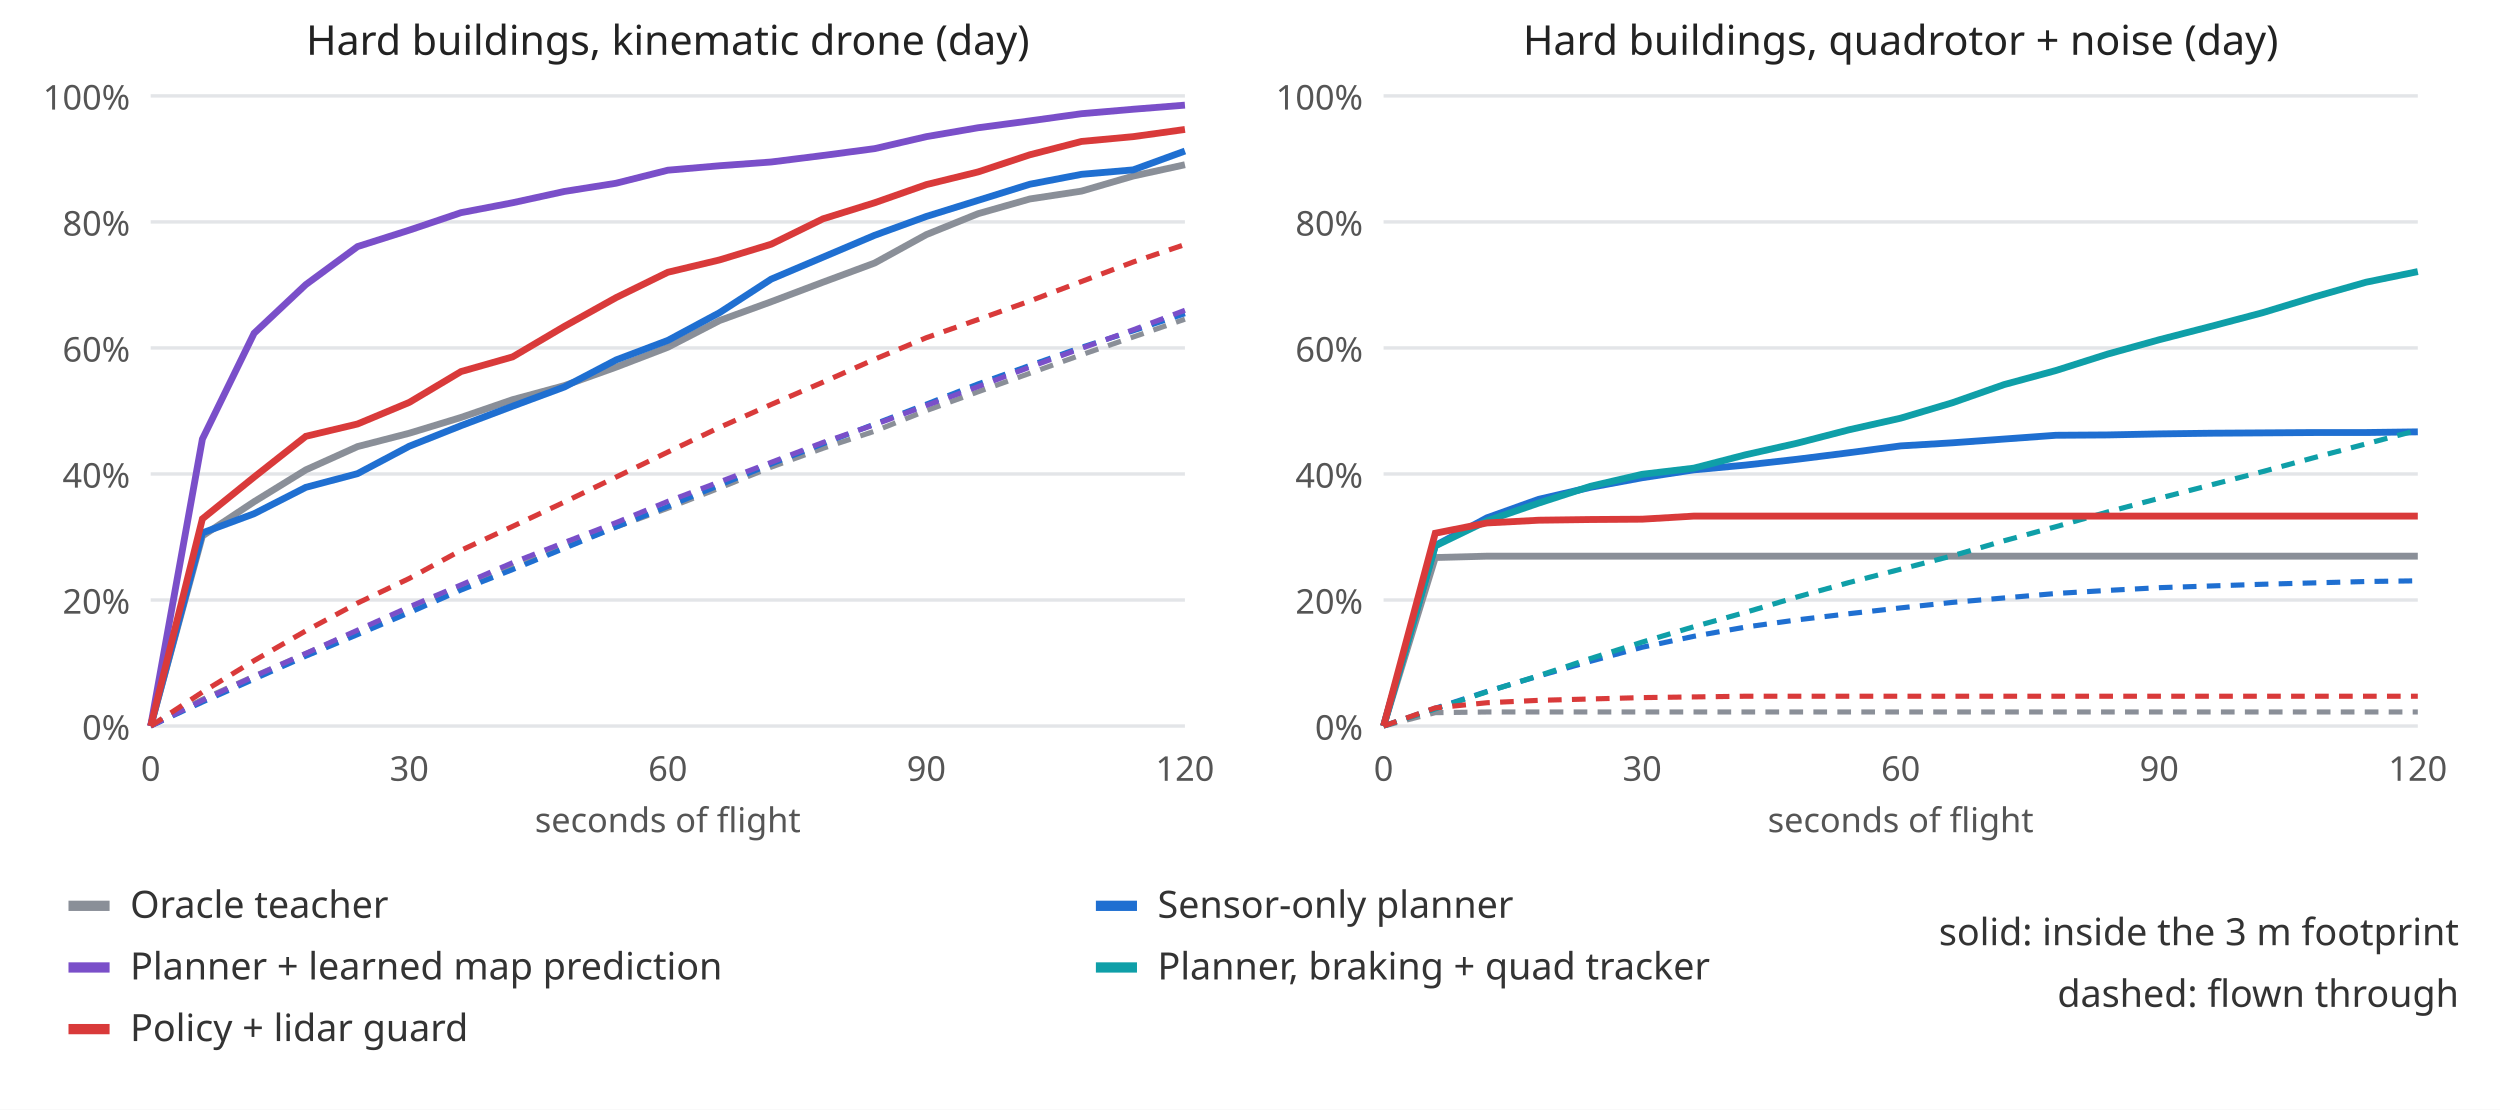
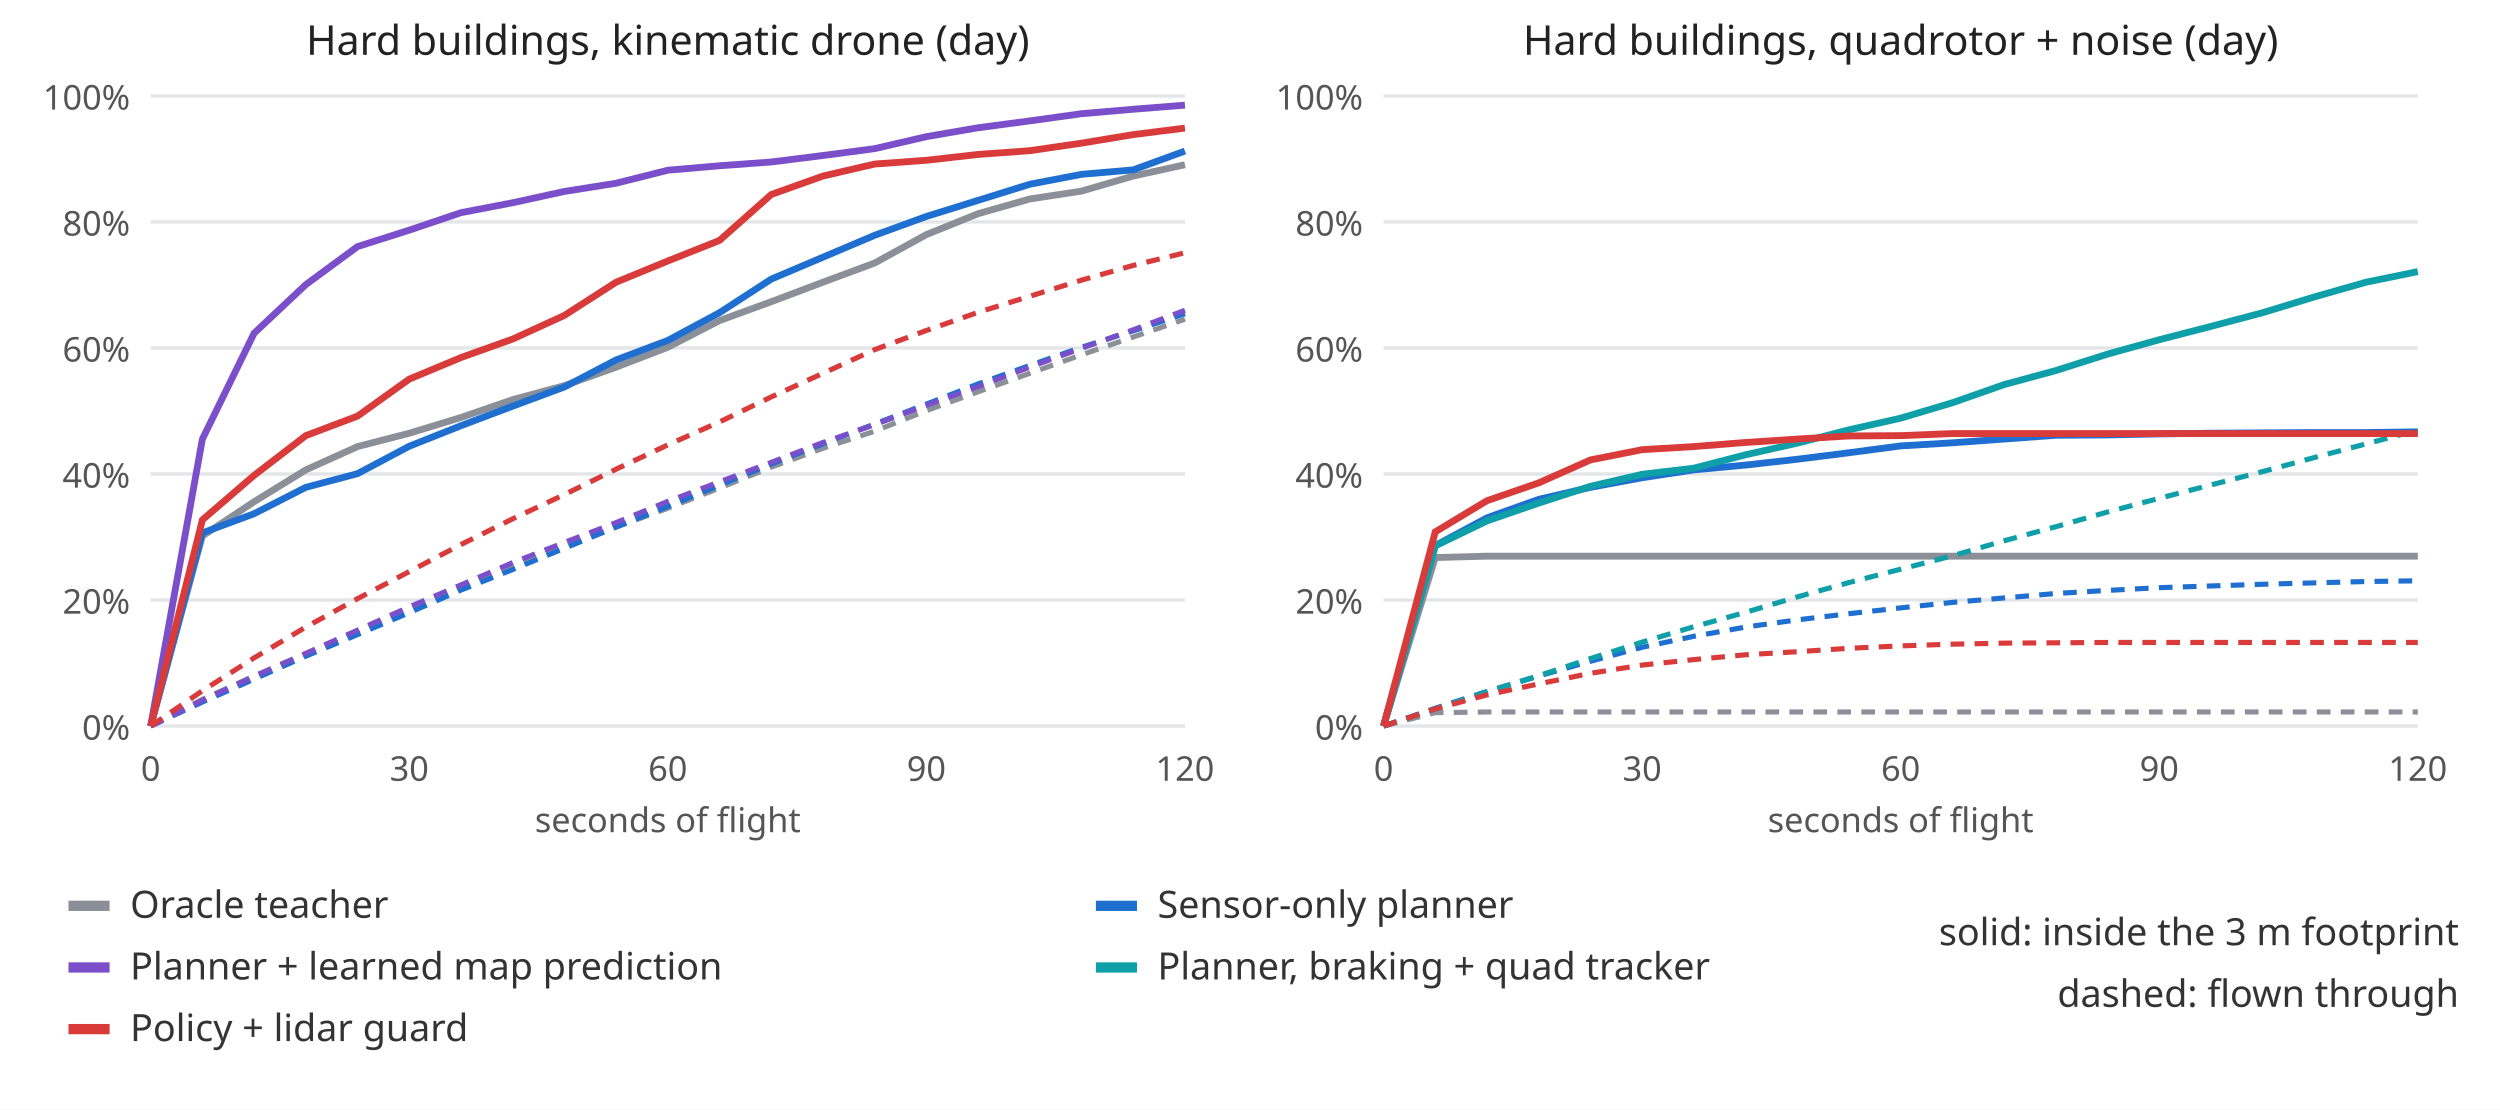
<svg xmlns="http://www.w3.org/2000/svg" viewBox="0 0 730 324" width="730" height="324">
  <rect width="730" height="324" fill="#fff" />
  <text x="195" y="16" font-size="12" text-anchor="middle" fill="#222" font-family="sans-serif">Hard buildings, kinematic drone (day)</text>
  <line x1="44" x2="346" y1="212.0" y2="212.0" stroke="#e3e5e8" />
  <text x="38" y="216" font-size="10" text-anchor="end" fill="#555" font-family="sans-serif">0%</text>
  <line x1="44" x2="346" y1="175.2" y2="175.2" stroke="#e3e5e8" />
  <text x="38" y="179.2" font-size="10" text-anchor="end" fill="#555" font-family="sans-serif">20%</text>
  <line x1="44" x2="346" y1="138.4" y2="138.4" stroke="#e3e5e8" />
  <text x="38" y="142.4" font-size="10" text-anchor="end" fill="#555" font-family="sans-serif">40%</text>
  <line x1="44" x2="346" y1="101.6" y2="101.6" stroke="#e3e5e8" />
  <text x="38" y="105.6" font-size="10" text-anchor="end" fill="#555" font-family="sans-serif">60%</text>
  <line x1="44" x2="346" y1="64.8" y2="64.8" stroke="#e3e5e8" />
  <text x="38" y="68.8" font-size="10" text-anchor="end" fill="#555" font-family="sans-serif">80%</text>
  <line x1="44" x2="346" y1="28.0" y2="28.0" stroke="#e3e5e8" />
  <text x="38" y="32" font-size="10" text-anchor="end" fill="#555" font-family="sans-serif">100%</text>
  <text x="44" y="228" font-size="10" text-anchor="middle" fill="#555" font-family="sans-serif">0</text>
  <text x="119.5" y="228" font-size="10" text-anchor="middle" fill="#555" font-family="sans-serif">30</text>
  <text x="195" y="228" font-size="10" text-anchor="middle" fill="#555" font-family="sans-serif">60</text>
  <text x="270.5" y="228" font-size="10" text-anchor="middle" fill="#555" font-family="sans-serif">90</text>
  <text x="346" y="228" font-size="10" text-anchor="middle" fill="#555" font-family="sans-serif">120</text>
  <text x="195" y="243" font-size="10" text-anchor="middle" fill="#555" font-family="sans-serif">seconds of flight</text>
  <polyline fill="none" stroke="#8a8f98" stroke-width="2" points="44.0,212.0 59.1,156.5 74.2,146.5 89.3,137.2 104.4,130.4 119.5,126.5 134.6,121.9 149.7,116.7 164.8,112.6 179.9,107.2 195.0,101.4 210.1,93.6 225.2,88.1 240.3,82.4 255.4,76.8 270.5,68.5 285.6,62.4 300.7,58.1 315.8,55.8 330.9,51.4 346.0,48.1" />
  <polyline fill="none" stroke="#8a8f98" stroke-width="1.5" stroke-dasharray="4 3" points="44.0,212.0 59.1,204.2 74.2,197.4 89.3,190.8 104.4,184.3 119.5,177.8 134.6,171.5 149.7,165.4 164.8,159.7 179.9,153.9 195.0,148.4 210.1,142.5 225.2,136.4 240.3,130.9 255.4,125.9 270.5,119.9 285.6,114.4 300.7,109.0 315.8,103.6 330.9,98.4 346.0,93.2" />
  <polyline fill="none" stroke="#1f6fd1" stroke-width="2" points="44.0,212.0 59.1,155.6 74.2,150.0 89.3,142.3 104.4,138.3 119.5,130.3 134.6,124.3 149.7,118.6 164.8,113.0 179.9,105.1 195.0,99.4 210.1,91.3 225.2,81.5 240.3,75.1 255.4,68.7 270.5,63.2 285.6,58.5 300.7,53.8 315.8,50.9 330.9,49.6 346.0,44.1" />
  <polyline fill="none" stroke="#1f6fd1" stroke-width="1.5" stroke-dasharray="4 3" points="44.0,212.0 59.1,205.0 74.2,198.3 89.3,191.6 104.4,185.3 119.5,178.9 134.6,172.3 149.7,166.3 164.8,160.1 179.9,153.9 195.0,147.9 210.1,141.7 225.2,135.5 240.3,129.6 255.4,123.8 270.5,118.0 285.6,112.1 300.7,106.7 315.8,101.4 330.9,96.6 346.0,91.6" />
  <polyline fill="none" stroke="#7a4fc9" stroke-width="2" points="44.0,212.0 59.1,128.2 74.2,97.3 89.3,83.1 104.4,72.0 119.5,67.2 134.6,62.1 149.7,59.2 164.8,55.9 179.9,53.5 195.0,49.7 210.1,48.4 225.2,47.3 240.3,45.4 255.4,43.4 270.5,39.9 285.6,37.3 300.7,35.3 315.8,33.2 330.9,31.9 346.0,30.7" />
  <polyline fill="none" stroke="#7a4fc9" stroke-width="1.5" stroke-dasharray="4 3" points="44.0,212.0 59.1,204.5 74.2,197.5 89.3,190.8 104.4,184.0 119.5,177.2 134.6,170.8 149.7,164.3 164.8,158.4 179.9,152.6 195.0,146.4 210.1,140.7 225.2,135.0 240.3,129.2 255.4,124.0 270.5,118.4 285.6,112.9 300.7,107.2 315.8,101.7 330.9,96.3 346.0,90.6" />
-   <polyline fill="none" stroke="#d93a3a" stroke-width="2" points="44.0,212.0 59.1,151.5 74.2,139.3 89.3,127.4 104.4,123.8 119.5,117.5 134.6,108.5 149.7,104.2 164.8,95.3 179.9,86.9 195.0,79.5 210.1,75.9 225.2,71.3 240.3,63.9 255.4,59.2 270.5,53.9 285.6,50.2 300.7,45.2 315.8,41.3 330.9,39.9 346.0,37.8" />
-   <polyline fill="none" stroke="#d93a3a" stroke-width="1.5" stroke-dasharray="4 3" points="44.0,212.0 59.1,202.1 74.2,192.9 89.3,184.2 104.4,176.1 119.5,168.9 134.6,160.7 149.7,153.7 164.8,146.6 179.9,139.3 195.0,132.0 210.1,124.8 225.2,118.1 240.3,111.6 255.4,104.9 270.5,98.6 285.6,93.3 300.7,87.9 315.8,82.2 330.9,76.5 346.0,71.4" />
+   <polyline fill="none" stroke="#d93a3a" stroke-width="2" points="44.0,212.0 59.1,151.8 74.2,138.8 89.3,127.2 104.4,121.5 119.5,110.7 134.6,104.4 149.7,99.0 164.8,92.1 179.9,82.4 195.0,76.2 210.1,70.2 225.2,56.8 240.3,51.4 255.4,47.9 270.5,46.8 285.6,45.1 300.7,44.0 315.8,41.8 330.9,39.3 346.0,37.4" />
+   <polyline fill="none" stroke="#d93a3a" stroke-width="1.5" stroke-dasharray="4 3" points="44.0,212.0 59.1,201.7 74.2,192.1 89.3,183.1 104.4,174.8 119.5,166.9 134.6,159.0 149.7,151.5 164.8,144.4 179.9,137.0 195.0,129.9 210.1,123.2 225.2,115.9 240.3,109.0 255.4,102.1 270.5,96.5 285.6,91.2 300.7,86.5 315.8,81.8 330.9,77.5 346.0,73.8" />
  <text x="555" y="16" font-size="12" text-anchor="middle" fill="#222" font-family="sans-serif">Hard buildings, quadrotor + noise (day)</text>
  <line x1="404" x2="706" y1="212.0" y2="212.0" stroke="#e3e5e8" />
  <text x="398" y="216" font-size="10" text-anchor="end" fill="#555" font-family="sans-serif">0%</text>
  <line x1="404" x2="706" y1="175.2" y2="175.2" stroke="#e3e5e8" />
  <text x="398" y="179.2" font-size="10" text-anchor="end" fill="#555" font-family="sans-serif">20%</text>
  <line x1="404" x2="706" y1="138.4" y2="138.4" stroke="#e3e5e8" />
  <text x="398" y="142.4" font-size="10" text-anchor="end" fill="#555" font-family="sans-serif">40%</text>
  <line x1="404" x2="706" y1="101.6" y2="101.6" stroke="#e3e5e8" />
  <text x="398" y="105.6" font-size="10" text-anchor="end" fill="#555" font-family="sans-serif">60%</text>
  <line x1="404" x2="706" y1="64.8" y2="64.8" stroke="#e3e5e8" />
  <text x="398" y="68.8" font-size="10" text-anchor="end" fill="#555" font-family="sans-serif">80%</text>
  <line x1="404" x2="706" y1="28.0" y2="28.0" stroke="#e3e5e8" />
  <text x="398" y="32" font-size="10" text-anchor="end" fill="#555" font-family="sans-serif">100%</text>
  <text x="404" y="228" font-size="10" text-anchor="middle" fill="#555" font-family="sans-serif">0</text>
  <text x="479.5" y="228" font-size="10" text-anchor="middle" fill="#555" font-family="sans-serif">30</text>
  <text x="555" y="228" font-size="10" text-anchor="middle" fill="#555" font-family="sans-serif">60</text>
  <text x="630.5" y="228" font-size="10" text-anchor="middle" fill="#555" font-family="sans-serif">90</text>
  <text x="706" y="228" font-size="10" text-anchor="middle" fill="#555" font-family="sans-serif">120</text>
  <text x="555" y="243" font-size="10" text-anchor="middle" fill="#555" font-family="sans-serif">seconds of flight</text>
  <polyline fill="none" stroke="#8a8f98" stroke-width="2" points="404.0,212.0 419.1,162.8 434.2,162.4 449.3,162.4 464.4,162.4 479.5,162.4 494.6,162.4 509.7,162.4 524.8,162.4 539.9,162.4 555.0,162.4 570.1,162.4 585.2,162.4 600.3,162.4 615.4,162.4 630.5,162.4 645.6,162.4 660.7,162.4 675.8,162.4 690.9,162.4 706.0,162.4" />
  <polyline fill="none" stroke="#8a8f98" stroke-width="1.5" stroke-dasharray="4 3" points="404.0,212.0 419.1,208.1 434.2,207.9 449.3,207.9 464.4,207.9 479.5,207.9 494.6,207.9 509.7,207.9 524.8,207.9 539.9,207.9 555.0,207.9 570.1,207.9 585.2,207.9 600.3,207.9 615.4,207.9 630.5,207.9 645.6,207.9 660.7,207.9 675.8,207.9 690.9,207.9 706.0,207.9" />
  <polyline fill="none" stroke="#1f6fd1" stroke-width="2" points="404.0,212.0 419.1,159.3 434.2,151.2 449.3,145.8 464.4,142.3 479.5,139.5 494.6,137.2 509.7,135.8 524.8,134.1 539.9,132.2 555.0,130.2 570.1,129.3 585.2,128.2 600.3,127.1 615.4,127.0 630.5,126.7 645.6,126.5 660.7,126.4 675.8,126.3 690.9,126.3 706.0,126.1" />
  <polyline fill="none" stroke="#1f6fd1" stroke-width="1.5" stroke-dasharray="4 3" points="404.0,212.0 419.1,206.8 434.2,201.9 449.3,197.4 464.4,193.1 479.5,189.0 494.6,185.8 509.7,183.1 524.8,181.0 539.9,179.2 555.0,177.5 570.1,175.9 585.2,174.6 600.3,173.3 615.4,172.4 630.5,171.6 645.6,171.1 660.7,170.6 675.8,170.2 690.9,169.8 706.0,169.6" />
  <polyline fill="none" stroke="#0f9fa8" stroke-width="2" points="404.0,212.0 419.1,159.4 434.2,152.1 449.3,146.9 464.4,142.0 479.5,138.5 494.6,136.7 509.7,132.8 524.8,129.4 539.9,125.5 555.0,122.1 570.1,117.6 585.2,112.3 600.3,108.2 615.4,103.4 630.5,99.2 645.6,95.3 660.7,91.3 675.8,86.7 690.9,82.4 706.0,79.3" />
  <polyline fill="none" stroke="#0f9fa8" stroke-width="1.5" stroke-dasharray="4 3" points="404.0,212.0 419.1,207.0 434.2,202.0 449.3,197.3 464.4,192.3 479.5,187.5 494.6,183.0 509.7,178.8 524.8,174.3 539.9,170.1 555.0,166.2 570.1,162.3 585.2,157.9 600.3,153.8 615.4,149.5 630.5,145.5 645.6,141.6 660.7,137.7 675.8,133.6 690.9,129.6 706.0,125.6" />
-   <polyline fill="none" stroke="#d93a3a" stroke-width="2" points="404.0,212.0 419.1,155.7 434.2,152.7 449.3,151.9 464.4,151.7 479.5,151.6 494.6,150.7 509.7,150.7 524.8,150.7 539.9,150.7 555.0,150.7 570.1,150.7 585.2,150.7 600.3,150.7 615.4,150.7 630.5,150.7 645.6,150.7 660.7,150.7 675.8,150.7 690.9,150.7 706.0,150.7" />
-   <polyline fill="none" stroke="#d93a3a" stroke-width="1.5" stroke-dasharray="4 3" points="404.0,212.0 419.1,206.7 434.2,205.2 449.3,204.5 464.4,204.1 479.5,203.7 494.6,203.5 509.7,203.3 524.8,203.3 539.9,203.3 555.0,203.3 570.1,203.3 585.2,203.3 600.3,203.3 615.4,203.3 630.5,203.3 645.6,203.3 660.7,203.3 675.8,203.3 690.9,203.3 706.0,203.3" />
+   <polyline fill="none" stroke="#d93a3a" stroke-width="2" points="404.0,212.0 419.1,155.3 434.2,146.2 449.3,141.0 464.4,134.3 479.5,131.3 494.6,130.4 509.7,129.2 524.8,128.2 539.9,127.3 555.0,127.2 570.1,126.6 585.2,126.6 600.3,126.6 615.4,126.6 630.5,126.6 645.6,126.6 660.7,126.6 675.8,126.6 690.9,126.6 706.0,126.6" />
+   <polyline fill="none" stroke="#d93a3a" stroke-width="1.5" stroke-dasharray="4 3" points="404.0,212.0 419.1,207.0 434.2,202.9 449.3,199.7 464.4,196.6 479.5,194.2 494.6,192.6 509.7,191.2 524.8,190.3 539.9,189.3 555.0,188.6 570.1,188.1 585.2,187.8 600.3,187.7 615.4,187.6 630.5,187.6 645.6,187.6 660.7,187.6 675.8,187.6 690.9,187.6 706.0,187.6" />
  <rect x="20" y="263" width="12" height="3" fill="#8a8f98" />
  <text x="38" y="268" font-size="11" text-anchor="start" fill="#333" font-family="sans-serif">Oracle teacher</text>
  <rect x="320" y="263" width="12" height="3" fill="#1f6fd1" />
  <text x="338" y="268" font-size="11" text-anchor="start" fill="#333" font-family="sans-serif">Sensor-only planner</text>
  <rect x="20" y="281" width="12" height="3" fill="#7a4fc9" />
  <text x="38" y="286" font-size="11" text-anchor="start" fill="#333" font-family="sans-serif">Planner + learned map prediction</text>
  <rect x="320" y="281" width="12" height="3" fill="#0f9fa8" />
  <text x="338" y="286" font-size="11" text-anchor="start" fill="#333" font-family="sans-serif">Planner, braking + quad tracker</text>
  <rect x="20" y="299" width="12" height="3" fill="#d93a3a" />
  <text x="38" y="304" font-size="11" text-anchor="start" fill="#333" font-family="sans-serif">Policy + lidar guard</text>
  <text x="718" y="276" font-size="11" text-anchor="end" fill="#333" font-family="sans-serif">solid: inside the 3 m footprint</text>
  <text x="718" y="294" font-size="11" text-anchor="end" fill="#333" font-family="sans-serif">dashed: flown through</text>
</svg>
